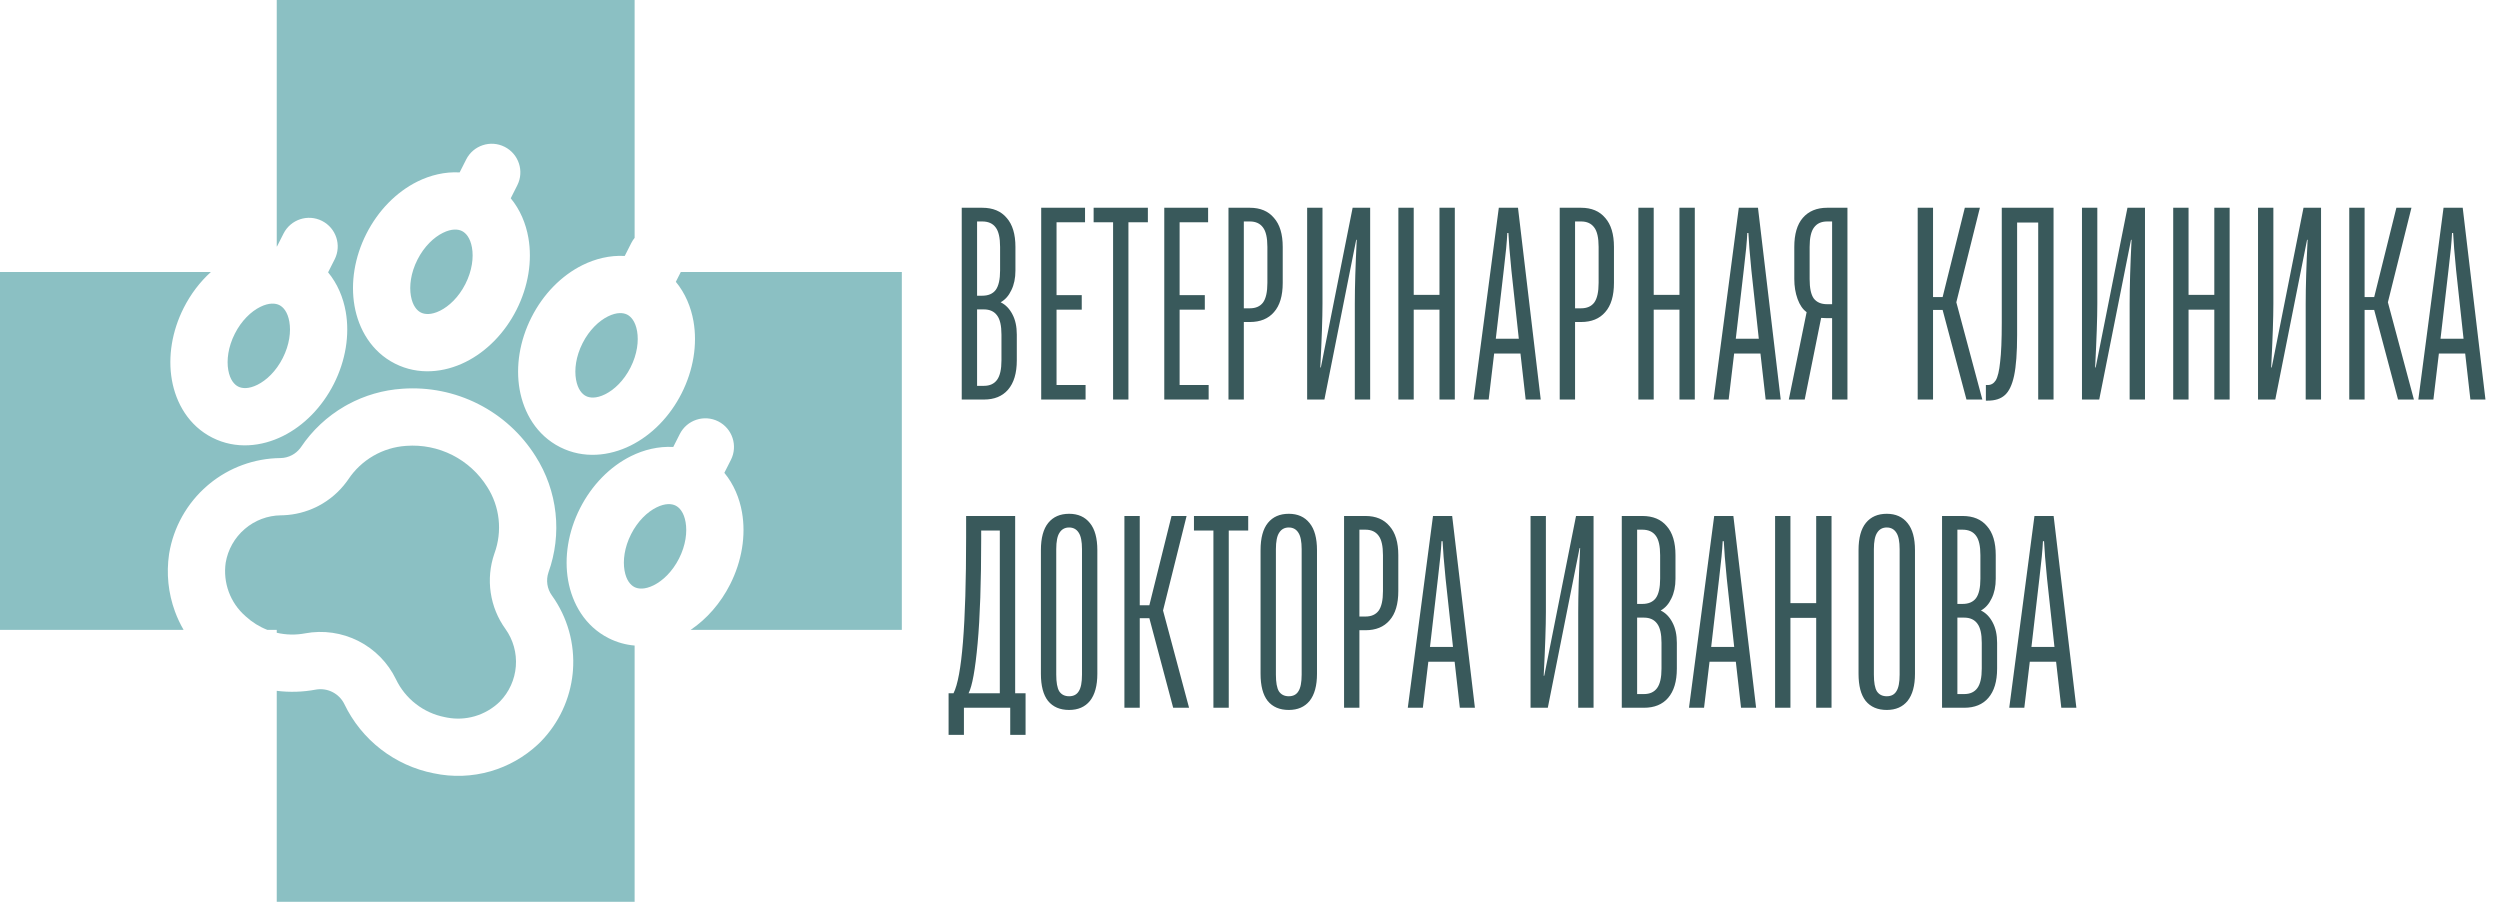
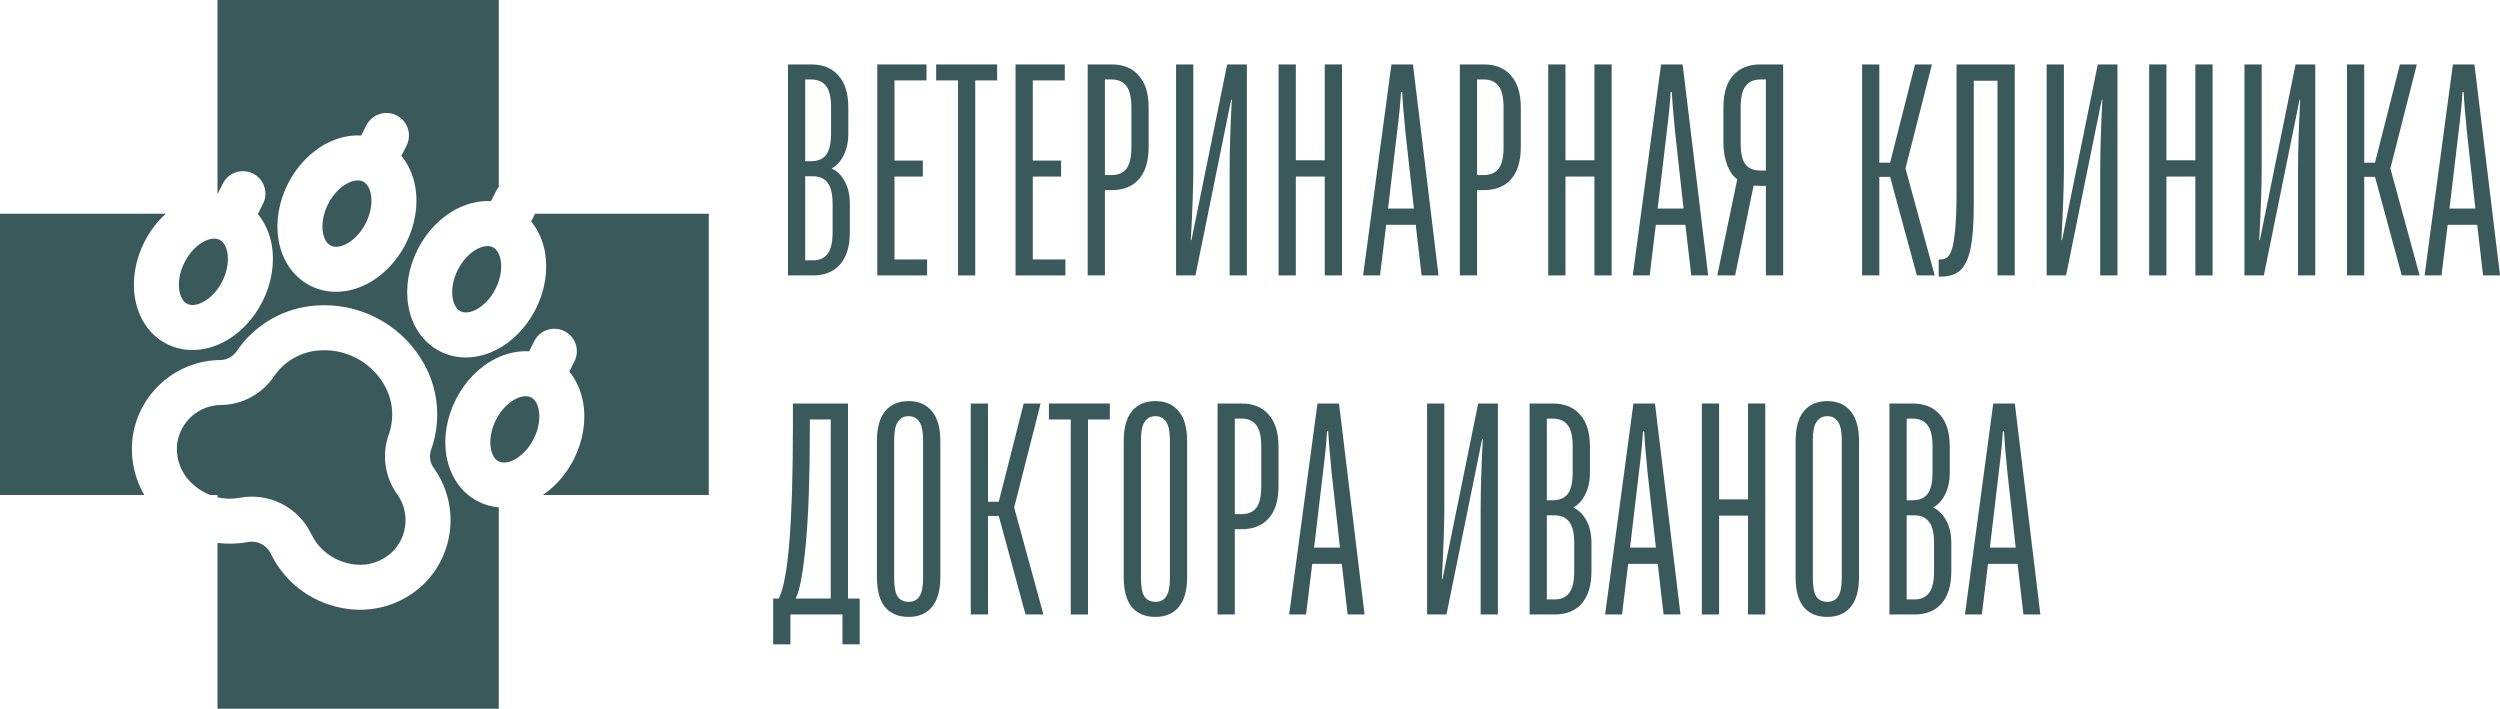
- <svg xmlns="http://www.w3.org/2000/svg" width="219" height="79" viewBox="0 0 219 79" fill="none">
-   <path d="M38.794 20.399C39.58 20.009 40.143 20.073 40.475 20.241C40.808 20.41 41.194 20.826 41.345 21.69C41.496 22.554 41.362 23.705 40.771 24.872C40.18 26.04 39.333 26.83 38.547 27.22C37.761 27.61 37.198 27.544 36.865 27.376C36.533 27.208 36.147 26.793 35.995 25.929C35.844 25.064 35.978 23.913 36.569 22.746C37.16 21.579 38.007 20.789 38.794 20.399Z" fill="#8BC0C3" />
-   <path fill-rule="evenodd" clip-rule="evenodd" d="M55.593 0V20.838C55.482 20.974 55.384 21.124 55.302 21.287L54.727 22.422C53.432 22.349 52.153 22.665 51.028 23.223C49.181 24.139 47.588 25.761 46.556 27.8C45.525 29.838 45.162 32.081 45.518 34.112C45.874 36.144 47 38.126 49.064 39.17C51.128 40.214 53.392 39.948 55.239 39.031C57.087 38.115 58.679 36.493 59.71 34.455C60.742 32.416 61.105 30.172 60.749 28.142C60.532 26.904 60.029 25.686 59.203 24.687L59.639 23.825H79V55.175H60.502C61.915 54.224 63.123 52.843 63.96 51.188C64.992 49.149 65.354 46.906 64.999 44.875C64.782 43.638 64.279 42.419 63.453 41.419L64.027 40.285C64.652 39.049 64.157 37.54 62.921 36.914C61.685 36.289 60.177 36.784 59.551 38.02L58.977 39.155C57.683 39.082 56.403 39.398 55.278 39.956C53.43 40.872 51.838 42.494 50.806 44.533C49.775 46.571 49.412 48.815 49.768 50.846C50.124 52.877 51.25 54.859 53.314 55.903C54.057 56.279 54.826 56.485 55.593 56.551V79H24.243V60.517C25.373 60.657 26.521 60.624 27.646 60.413L27.741 60.397C28.216 60.329 28.699 60.408 29.125 60.624C29.581 60.854 29.949 61.228 30.172 61.691C30.916 63.237 32.009 64.588 33.365 65.638C34.723 66.689 36.308 67.41 37.992 67.741V67.74C39.645 68.093 41.359 68.033 42.983 67.562C44.521 67.115 45.933 66.314 47.105 65.225L47.337 65.003L47.367 64.973C48.958 63.346 49.946 61.225 50.17 58.965L50.189 58.745C50.368 56.402 49.717 54.071 48.346 52.163L48.343 52.159C48.137 51.874 48.002 51.541 47.95 51.188C47.898 50.836 47.931 50.477 48.047 50.139H48.046C48.643 48.476 48.856 46.699 48.664 44.943C48.471 43.172 47.873 41.468 46.916 39.966C45.687 38.013 43.952 36.431 41.893 35.39C39.835 34.348 37.532 33.887 35.231 34.054C33.565 34.165 31.943 34.635 30.477 35.43L30.186 35.593C28.658 36.479 27.351 37.702 26.366 39.169L26.286 39.276C26.093 39.521 25.852 39.724 25.577 39.869C25.263 40.036 24.914 40.123 24.562 40.127L24.557 40.127C22.282 40.151 20.085 40.955 18.331 42.399L18.163 42.541C16.381 44.073 15.196 46.185 14.816 48.504L14.81 48.545C14.561 50.237 14.739 51.964 15.328 53.569C15.532 54.127 15.786 54.664 16.082 55.175H0V23.825H18.476C17.526 24.684 16.71 25.752 16.094 26.969C15.063 29.008 14.7 31.252 15.056 33.282C15.412 35.314 16.538 37.296 18.602 38.34C20.666 39.384 22.929 39.118 24.777 38.201C26.624 37.285 28.216 35.663 29.248 33.624C30.279 31.586 30.642 29.342 30.287 27.311C30.07 26.074 29.567 24.856 28.741 23.856L29.315 22.721C29.94 21.485 29.445 19.977 28.209 19.351C26.974 18.726 25.465 19.221 24.839 20.457L24.265 21.592C24.258 21.591 24.251 21.591 24.243 21.59V0H55.593ZM44.208 12.863C42.972 12.238 41.463 12.733 40.838 13.969L40.264 15.104C38.969 15.031 37.69 15.347 36.564 15.905C34.717 16.822 33.125 18.443 32.093 20.482C31.062 22.52 30.699 24.763 31.055 26.794C31.411 28.826 32.537 30.808 34.6 31.852C36.664 32.896 38.928 32.63 40.776 31.713C42.623 30.797 44.215 29.175 45.247 27.137C46.278 25.098 46.641 22.854 46.285 20.823C46.069 19.586 45.565 18.368 44.74 17.369L45.314 16.233C45.939 14.998 45.444 13.489 44.208 12.863Z" fill="#8BC0C3" />
-   <path d="M35.583 39.057C36.981 38.954 38.38 39.233 39.629 39.865C40.877 40.497 41.931 41.459 42.676 42.647C42.679 42.652 42.683 42.657 42.686 42.662C43.228 43.513 43.569 44.48 43.678 45.487C43.788 46.493 43.665 47.513 43.318 48.467L43.302 48.511C42.926 49.606 42.818 50.776 42.987 51.921L42.988 51.922C43.157 53.067 43.598 54.156 44.276 55.095C44.953 56.04 45.277 57.196 45.188 58.362C45.099 59.523 44.604 60.618 43.793 61.453C43.173 62.06 42.415 62.504 41.585 62.745C40.8 62.972 39.974 63.012 39.174 62.862L38.96 62.819C38.04 62.638 37.176 62.245 36.436 61.672L36.435 61.672C35.695 61.099 35.097 60.36 34.69 59.513C34.689 59.511 34.689 59.509 34.688 59.508C33.986 58.057 32.828 56.876 31.39 56.149C29.952 55.421 28.314 55.187 26.73 55.481C26.728 55.481 26.726 55.482 26.724 55.483C25.9 55.638 25.056 55.619 24.243 55.43V55.175H23.416C22.723 54.904 22.083 54.507 21.532 54.001C21.518 53.988 21.505 53.975 21.491 53.963C20.837 53.39 20.337 52.661 20.037 51.842C19.74 51.031 19.647 50.158 19.769 49.3C19.961 48.15 20.55 47.103 21.434 46.343C22.32 45.58 23.444 45.156 24.605 45.142L24.823 45.137C25.834 45.098 26.825 44.846 27.733 44.4L27.926 44.301H27.927C28.886 43.792 29.717 43.075 30.361 42.203L30.488 42.026L30.513 41.989C31.076 41.144 31.825 40.441 32.702 39.933C33.578 39.425 34.558 39.126 35.565 39.059C35.571 39.059 35.577 39.058 35.583 39.057Z" fill="#8BC0C3" />
-   <path d="M57.507 44.45C58.293 44.06 58.856 44.124 59.188 44.293C59.521 44.461 59.907 44.876 60.058 45.74C60.21 46.605 60.075 47.756 59.485 48.923C58.894 50.091 58.046 50.881 57.26 51.271C56.474 51.661 55.911 51.596 55.578 51.428C55.246 51.259 54.86 50.844 54.709 49.98C54.557 49.115 54.691 47.965 55.282 46.797C55.873 45.63 56.721 44.84 57.507 44.45Z" fill="#8BC0C3" />
-   <path d="M53.257 27.717C54.043 27.327 54.606 27.391 54.939 27.559C55.271 27.728 55.657 28.143 55.809 29.007C55.96 29.872 55.825 31.023 55.235 32.191C54.644 33.358 53.797 34.148 53.01 34.538C52.224 34.928 51.661 34.863 51.329 34.694C50.996 34.526 50.61 34.111 50.459 33.247C50.307 32.382 50.442 31.232 51.032 30.064C51.623 28.897 52.471 28.107 53.257 27.717Z" fill="#8BC0C3" />
-   <path d="M22.794 26.886C23.58 26.496 24.144 26.561 24.477 26.729C24.809 26.898 25.195 27.313 25.346 28.177C25.498 29.042 25.363 30.193 24.772 31.36C24.182 32.528 23.334 33.318 22.548 33.708C21.762 34.098 21.199 34.033 20.866 33.864C20.533 33.696 20.148 33.281 19.996 32.417C19.845 31.552 19.979 30.401 20.57 29.234C21.161 28.067 22.008 27.276 22.794 26.886Z" fill="#8BC0C3" />
-   <path d="M84.248 35V18.2H86.048C86.976 18.2 87.688 18.496 88.184 19.088C88.696 19.664 88.952 20.512 88.952 21.632V23.696C88.952 24.368 88.832 24.944 88.592 25.424C88.368 25.904 88.056 26.256 87.656 26.48C88.088 26.688 88.432 27.04 88.688 27.536C88.944 28.016 89.072 28.608 89.072 29.312V31.568C89.072 32.688 88.816 33.544 88.304 34.136C87.808 34.712 87.104 35 86.192 35H84.248ZM86.048 25.904C86.576 25.904 86.968 25.736 87.224 25.4C87.48 25.048 87.608 24.48 87.608 23.696V21.632C87.608 20.832 87.48 20.264 87.224 19.928C86.968 19.576 86.576 19.4 86.048 19.4H85.592V25.904H86.048ZM86.192 33.8C86.704 33.8 87.088 33.624 87.344 33.272C87.6 32.92 87.728 32.352 87.728 31.568V29.312C87.728 28.528 87.6 27.968 87.344 27.632C87.088 27.28 86.704 27.104 86.192 27.104H85.592V33.8H86.192ZM95.097 35H91.209V18.2H95.049V19.472H92.553V25.856H94.761V27.128H92.553V33.728H95.097V35ZM98.85 35H97.506V19.472H95.802V18.2H100.554V19.472H98.85V35ZM105.878 35H101.99V18.2H105.83V19.472H103.334V25.856H105.542V27.128H103.334V33.728H105.878V35ZM107.615 35V18.2H109.487C110.399 18.2 111.103 18.496 111.599 19.088C112.111 19.664 112.367 20.512 112.367 21.632V24.776C112.367 25.912 112.111 26.768 111.599 27.344C111.103 27.92 110.399 28.208 109.487 28.208H108.959V35H107.615ZM109.487 27.008C109.999 27.008 110.383 26.84 110.639 26.504C110.895 26.152 111.023 25.576 111.023 24.776V21.632C111.023 20.832 110.895 20.264 110.639 19.928C110.383 19.576 109.999 19.4 109.487 19.4H108.959V27.008H109.487ZM114.506 35V18.2H115.85V26.6C115.85 27.832 115.786 29.696 115.658 32.192H115.706L118.49 18.2H120.026V35H118.682V26.6C118.682 25.112 118.738 23.248 118.85 21.008H118.802L116.018 35H114.506ZM123.842 35H122.498V18.2H123.842V25.832H126.098V18.2H127.442V35H126.098V27.128H123.842V35ZM130.408 35H129.088L131.296 18.2H132.976L134.968 35H133.648L133.192 30.968H130.888L130.408 35ZM131.032 29.672H133.048L132.4 23.696C132.256 22.24 132.168 21.144 132.136 20.408H132.04C132.008 21.144 131.904 22.232 131.728 23.672L131.032 29.672ZM136.631 35V18.2H138.503C139.415 18.2 140.119 18.496 140.615 19.088C141.127 19.664 141.383 20.512 141.383 21.632V24.776C141.383 25.912 141.127 26.768 140.615 27.344C140.119 27.92 139.415 28.208 138.503 28.208H137.975V35H136.631ZM138.503 27.008C139.015 27.008 139.399 26.84 139.655 26.504C139.911 26.152 140.039 25.576 140.039 24.776V21.632C140.039 20.832 139.911 20.264 139.655 19.928C139.399 19.576 139.015 19.4 138.503 19.4H137.975V27.008H138.503ZM144.865 35H143.521V18.2H144.865V25.832H147.121V18.2H148.465V35H147.121V27.128H144.865V35ZM151.431 35H150.111L152.319 18.2H153.999L155.991 35H154.671L154.215 30.968H151.911L151.431 35ZM152.055 29.672H154.071L153.423 23.696C153.279 22.24 153.191 21.144 153.159 20.408H153.063C153.031 21.144 152.927 22.232 152.751 23.672L152.055 29.672ZM161.836 18.2V35H160.492V27.872C160.06 27.872 159.74 27.864 159.532 27.848L158.092 35H156.7L158.26 27.344C157.924 27.104 157.66 26.72 157.468 26.192C157.276 25.664 157.18 25.08 157.18 24.44V21.632C157.18 20.512 157.428 19.664 157.924 19.088C158.436 18.496 159.148 18.2 160.06 18.2H161.836ZM160.492 26.648V19.4H160.06C159.548 19.4 159.164 19.576 158.908 19.928C158.652 20.264 158.524 20.832 158.524 21.632V24.44C158.524 25.24 158.644 25.808 158.884 26.144C159.14 26.48 159.532 26.648 160.06 26.648H160.492ZM169.334 35H167.99V18.2H169.334V26.024H170.174L172.118 18.2H173.438L171.374 26.48L173.654 35H172.262L170.174 27.152H169.334V35ZM173.963 35.096V33.728H174.131C174.419 33.728 174.651 33.592 174.827 33.32C175.003 33.032 175.131 32.496 175.211 31.712C175.307 30.928 175.355 29.784 175.355 28.28V18.2H179.891V35H178.547V19.496H176.699V29.36C176.699 30.896 176.611 32.08 176.435 32.912C176.259 33.728 175.987 34.296 175.619 34.616C175.267 34.936 174.771 35.096 174.131 35.096H173.963ZM182.381 35V18.2H183.725V26.6C183.725 27.832 183.661 29.696 183.533 32.192H183.581L186.365 18.2H187.901V35H186.557V26.6C186.557 25.112 186.613 23.248 186.725 21.008H186.677L183.893 35H182.381ZM191.717 35H190.373V18.2H191.717V25.832H193.973V18.2H195.317V35H193.973V27.128H191.717V35ZM197.803 35V18.2H199.147V26.6C199.147 27.832 199.083 29.696 198.955 32.192H199.003L201.787 18.2H203.323V35H201.979V26.6C201.979 25.112 202.035 23.248 202.147 21.008H202.099L199.315 35H197.803ZM207.139 35H205.795V18.2H207.139V26.024H207.979L209.923 18.2H211.243L209.179 26.48L211.459 35H210.067L207.979 27.152H207.139V35ZM213.166 35H211.846L214.054 18.2H215.734L217.726 35H216.406L215.95 30.968H213.646L213.166 35ZM213.79 29.672H215.806L215.158 23.696C215.014 22.24 214.926 21.144 214.894 20.408H214.798C214.766 21.144 214.662 22.232 214.486 23.672L213.79 29.672ZM83.096 64.376V60.728H83.528C84.264 59.288 84.632 54.736 84.632 47.072V45.2H88.928V60.728H89.84V64.376H88.496V62H84.44V64.376H83.096ZM87.584 60.728V46.472H85.952V47.216C85.952 51.024 85.848 54.072 85.64 56.36C85.432 58.648 85.168 60.104 84.848 60.728H87.584ZM93.655 62.192C92.855 62.192 92.239 61.928 91.807 61.4C91.391 60.872 91.183 60.08 91.183 59.024V48.2C91.183 47.128 91.399 46.328 91.831 45.8C92.263 45.272 92.871 45.008 93.655 45.008C94.439 45.008 95.047 45.28 95.479 45.824C95.911 46.352 96.127 47.144 96.127 48.2V59.024C96.127 60.064 95.911 60.856 95.479 61.4C95.047 61.928 94.439 62.192 93.655 62.192ZM93.655 60.992C94.039 60.992 94.319 60.848 94.495 60.56C94.687 60.272 94.783 59.784 94.783 59.096V48.104C94.783 47.432 94.687 46.952 94.495 46.664C94.303 46.36 94.023 46.208 93.655 46.208C93.287 46.208 93.007 46.36 92.815 46.664C92.623 46.952 92.527 47.432 92.527 48.104V59.096C92.527 59.784 92.615 60.272 92.791 60.56C92.983 60.848 93.271 60.992 93.655 60.992ZM99.842 62H98.498V45.2H99.842V53.024H100.682L102.626 45.2H103.946L101.882 53.48L104.162 62H102.77L100.682 54.152H99.842V62ZM107.639 62H106.295V46.472H104.591V45.2H109.343V46.472H107.639V62ZM112.897 62.192C112.097 62.192 111.481 61.928 111.049 61.4C110.633 60.872 110.425 60.08 110.425 59.024V48.2C110.425 47.128 110.641 46.328 111.073 45.8C111.505 45.272 112.113 45.008 112.897 45.008C113.681 45.008 114.289 45.28 114.721 45.824C115.153 46.352 115.369 47.144 115.369 48.2V59.024C115.369 60.064 115.153 60.856 114.721 61.4C114.289 61.928 113.681 62.192 112.897 62.192ZM112.897 60.992C113.281 60.992 113.561 60.848 113.737 60.56C113.929 60.272 114.025 59.784 114.025 59.096V48.104C114.025 47.432 113.929 46.952 113.737 46.664C113.545 46.36 113.265 46.208 112.897 46.208C112.529 46.208 112.249 46.36 112.057 46.664C111.865 46.952 111.769 47.432 111.769 48.104V59.096C111.769 59.784 111.857 60.272 112.033 60.56C112.225 60.848 112.513 60.992 112.897 60.992ZM117.74 62V45.2H119.612C120.524 45.2 121.228 45.496 121.724 46.088C122.236 46.664 122.492 47.512 122.492 48.632V51.776C122.492 52.912 122.236 53.768 121.724 54.344C121.228 54.92 120.524 55.208 119.612 55.208H119.084V62H117.74ZM119.612 54.008C120.124 54.008 120.508 53.84 120.764 53.504C121.02 53.152 121.148 52.576 121.148 51.776V48.632C121.148 47.832 121.02 47.264 120.764 46.928C120.508 46.576 120.124 46.4 119.612 46.4H119.084V54.008H119.612ZM124.642 62H123.322L125.53 45.2H127.21L129.202 62H127.882L127.426 57.968H125.122L124.642 62ZM125.266 56.672H127.282L126.634 50.696C126.49 49.24 126.402 48.144 126.37 47.408H126.274C126.242 48.144 126.138 49.232 125.962 50.672L125.266 56.672ZM134.076 62V45.2H135.42V53.6C135.42 54.832 135.356 56.696 135.228 59.192H135.276L138.06 45.2H139.596V62H138.252V53.6C138.252 52.112 138.308 50.248 138.42 48.008H138.372L135.588 62H134.076ZM142.068 62V45.2H143.868C144.796 45.2 145.508 45.496 146.004 46.088C146.516 46.664 146.772 47.512 146.772 48.632V50.696C146.772 51.368 146.652 51.944 146.412 52.424C146.188 52.904 145.876 53.256 145.476 53.48C145.908 53.688 146.252 54.04 146.508 54.536C146.764 55.016 146.892 55.608 146.892 56.312V58.568C146.892 59.688 146.636 60.544 146.124 61.136C145.628 61.712 144.924 62 144.012 62H142.068ZM143.868 52.904C144.396 52.904 144.788 52.736 145.044 52.4C145.3 52.048 145.428 51.48 145.428 50.696V48.632C145.428 47.832 145.3 47.264 145.044 46.928C144.788 46.576 144.396 46.4 143.868 46.4H143.412V52.904H143.868ZM144.012 60.8C144.524 60.8 144.908 60.624 145.164 60.272C145.42 59.92 145.548 59.352 145.548 58.568V56.312C145.548 55.528 145.42 54.968 145.164 54.632C144.908 54.28 144.524 54.104 144.012 54.104H143.412V60.8H144.012ZM149.275 62H147.955L150.163 45.2H151.843L153.835 62H152.515L152.059 57.968H149.755L149.275 62ZM149.899 56.672H151.915L151.267 50.696C151.123 49.24 151.035 48.144 151.003 47.408H150.907C150.875 48.144 150.771 49.232 150.595 50.672L149.899 56.672ZM156.842 62H155.498V45.2H156.842V52.832H159.098V45.2H160.442V62H159.098V54.128H156.842V62ZM165.28 62.192C164.48 62.192 163.864 61.928 163.432 61.4C163.016 60.872 162.808 60.08 162.808 59.024V48.2C162.808 47.128 163.024 46.328 163.456 45.8C163.888 45.272 164.496 45.008 165.28 45.008C166.064 45.008 166.672 45.28 167.104 45.824C167.536 46.352 167.752 47.144 167.752 48.2V59.024C167.752 60.064 167.536 60.856 167.104 61.4C166.672 61.928 166.064 62.192 165.28 62.192ZM165.28 60.992C165.664 60.992 165.944 60.848 166.12 60.56C166.312 60.272 166.408 59.784 166.408 59.096V48.104C166.408 47.432 166.312 46.952 166.12 46.664C165.928 46.36 165.648 46.208 165.28 46.208C164.912 46.208 164.632 46.36 164.44 46.664C164.248 46.952 164.152 47.432 164.152 48.104V59.096C164.152 59.784 164.24 60.272 164.416 60.56C164.608 60.848 164.896 60.992 165.28 60.992ZM170.123 62V45.2H171.923C172.851 45.2 173.563 45.496 174.059 46.088C174.571 46.664 174.827 47.512 174.827 48.632V50.696C174.827 51.368 174.707 51.944 174.467 52.424C174.243 52.904 173.931 53.256 173.531 53.48C173.963 53.688 174.307 54.04 174.563 54.536C174.819 55.016 174.947 55.608 174.947 56.312V58.568C174.947 59.688 174.691 60.544 174.179 61.136C173.683 61.712 172.979 62 172.067 62H170.123ZM171.923 52.904C172.451 52.904 172.843 52.736 173.099 52.4C173.355 52.048 173.483 51.48 173.483 50.696V48.632C173.483 47.832 173.355 47.264 173.099 46.928C172.843 46.576 172.451 46.4 171.923 46.4H171.467V52.904H171.923ZM172.067 60.8C172.579 60.8 172.963 60.624 173.219 60.272C173.475 59.92 173.603 59.352 173.603 58.568V56.312C173.603 55.528 173.475 54.968 173.219 54.632C172.963 54.28 172.579 54.104 172.067 54.104H171.467V60.8H172.067ZM177.33 62H176.01L178.218 45.2H179.898L181.89 62H180.57L180.114 57.968H177.81L177.33 62ZM177.954 56.672H179.97L179.322 50.696C179.178 49.24 179.09 48.144 179.058 47.408H178.962C178.93 48.144 178.826 49.232 178.65 50.672L177.954 56.672Z" fill="#39595B" />
+ <svg xmlns="http://www.w3.org/2000/svg" width="194" height="55" viewBox="0 0 194 55" fill="none">
+   <path d="M27.008 14.202C27.555 13.93 27.947 13.975 28.179 14.092C28.41 14.209 28.679 14.499 28.785 15.1C28.89 15.703 28.796 16.503 28.385 17.316C27.974 18.129 27.384 18.679 26.836 18.951C26.289 19.222 25.897 19.177 25.666 19.059C25.434 18.942 25.165 18.653 25.06 18.052C24.955 17.45 25.048 16.649 25.459 15.836C25.87 15.023 26.461 14.473 27.008 14.202Z" fill="#39595B" />
+   <path fill-rule="evenodd" clip-rule="evenodd" d="M38.704 0V14.507C38.627 14.602 38.559 14.707 38.501 14.82L38.101 15.61C37.2 15.559 36.309 15.779 35.526 16.168C34.24 16.806 33.131 17.935 32.413 19.354C31.695 20.773 31.442 22.335 31.69 23.749C31.938 25.163 32.722 26.543 34.158 27.27C35.595 27.997 37.172 27.812 38.458 27.174C39.744 26.535 40.852 25.407 41.571 23.988C42.289 22.568 42.541 21.006 42.294 19.592C42.143 18.731 41.792 17.883 41.217 17.187L41.52 16.587H55V38.413H42.121C43.105 37.751 43.946 36.79 44.529 35.637C45.247 34.218 45.5 32.656 45.252 31.242C45.101 30.381 44.751 29.532 44.176 28.836L44.576 28.046C45.011 27.186 44.666 26.135 43.806 25.7C42.946 25.265 41.895 25.609 41.46 26.47L41.06 27.26C40.159 27.209 39.268 27.429 38.484 27.817C37.198 28.455 36.09 29.584 35.372 31.004C34.654 32.423 34.401 33.985 34.648 35.399C34.896 36.813 35.68 38.193 37.117 38.92C37.635 39.182 38.17 39.325 38.704 39.371V55H16.878V42.132C17.665 42.23 18.464 42.207 19.248 42.06L19.314 42.049C19.644 42.001 19.98 42.056 20.277 42.207C20.594 42.367 20.85 42.627 21.006 42.949C21.524 44.026 22.285 44.967 23.229 45.697C24.174 46.429 25.277 46.931 26.451 47.161V47.16C27.601 47.407 28.794 47.364 29.925 47.037C30.996 46.726 31.979 46.168 32.795 45.41L32.956 45.255L32.977 45.235C34.085 44.102 34.773 42.625 34.928 41.051L34.942 40.898C35.067 39.267 34.613 37.644 33.659 36.316L33.657 36.313C33.513 36.115 33.419 35.883 33.383 35.637C33.347 35.392 33.37 35.142 33.45 34.907H33.45C33.866 33.749 34.014 32.512 33.88 31.289C33.746 30.056 33.33 28.87 32.663 27.825C31.808 26.465 30.599 25.364 29.166 24.639C27.733 23.913 26.13 23.593 24.528 23.709C23.368 23.786 22.239 24.113 21.218 24.666L21.015 24.78C19.951 25.397 19.042 26.248 18.356 27.269L18.3 27.344C18.166 27.515 17.998 27.656 17.807 27.757C17.588 27.873 17.345 27.934 17.1 27.936L17.097 27.936C15.512 27.954 13.983 28.513 12.762 29.518L12.645 29.617C11.405 30.684 10.58 32.154 10.315 33.769L10.31 33.797C10.138 34.975 10.261 36.178 10.671 37.295C10.814 37.683 10.99 38.057 11.196 38.413H0V16.587H12.863C12.202 17.185 11.634 17.929 11.205 18.776C10.487 20.195 10.234 21.757 10.482 23.171C10.73 24.586 11.514 25.966 12.951 26.693C14.387 27.419 15.963 27.234 17.25 26.596C18.536 25.958 19.644 24.829 20.362 23.409C21.081 21.99 21.333 20.428 21.086 19.014C20.935 18.153 20.584 17.305 20.009 16.609L20.409 15.819C20.844 14.958 20.5 13.908 19.639 13.472C18.779 13.037 17.729 13.382 17.293 14.242L16.893 15.032C16.888 15.032 16.883 15.032 16.878 15.031V0H38.704ZM30.778 8.956C29.917 8.52 28.867 8.865 28.432 9.725L28.032 10.515C27.131 10.464 26.239 10.685 25.456 11.073C24.17 11.711 23.062 12.84 22.343 14.259C21.625 15.678 21.373 17.24 21.62 18.654C21.868 20.069 22.652 21.448 24.089 22.175C25.526 22.902 27.102 22.717 28.388 22.079C29.674 21.441 30.783 20.312 31.501 18.893C32.219 17.473 32.472 15.911 32.224 14.497C32.073 13.636 31.723 12.788 31.148 12.092L31.548 11.302C31.983 10.441 31.638 9.391 30.778 8.956Z" fill="#39595B" />
+   <path d="M24.773 27.192C25.746 27.12 26.72 27.314 27.59 27.754C28.459 28.194 29.192 28.864 29.711 29.691C29.713 29.694 29.716 29.698 29.718 29.702C30.096 30.294 30.332 30.967 30.409 31.668C30.485 32.369 30.399 33.079 30.158 33.743L30.147 33.773C29.886 34.536 29.81 35.35 29.928 36.148L29.928 36.148C30.046 36.945 30.353 37.703 30.825 38.358C31.297 39.015 31.522 39.82 31.46 40.632C31.398 41.44 31.054 42.202 30.488 42.784C30.057 43.206 29.529 43.515 28.952 43.683C28.405 43.842 27.83 43.869 27.273 43.765L27.124 43.735C26.484 43.609 25.882 43.336 25.367 42.936L25.366 42.936C24.851 42.537 24.435 42.023 24.151 41.433C24.151 41.432 24.15 41.431 24.15 41.429C23.661 40.419 22.855 39.597 21.854 39.091C20.852 38.584 19.713 38.421 18.61 38.626C18.608 38.626 18.607 38.627 18.605 38.627C18.032 38.735 17.444 38.722 16.878 38.591V38.413H16.302C15.819 38.224 15.374 37.948 14.991 37.595C14.981 37.587 14.972 37.578 14.962 37.569C14.507 37.17 14.159 36.663 13.95 36.093C13.743 35.528 13.678 34.92 13.763 34.323C13.897 33.522 14.307 32.793 14.922 32.264C15.539 31.733 16.321 31.438 17.13 31.428L17.282 31.425C17.986 31.397 18.676 31.222 19.308 30.911L19.442 30.842H19.442C20.11 30.488 20.689 29.989 21.137 29.382L21.226 29.259L21.243 29.233C21.635 28.645 22.157 28.155 22.767 27.802C23.377 27.448 24.059 27.24 24.76 27.193C24.764 27.193 24.768 27.192 24.773 27.192Z" fill="#39595B" />
+   <path d="M40.036 30.946C40.584 30.675 40.975 30.72 41.207 30.837C41.439 30.954 41.707 31.243 41.813 31.845C41.918 32.447 41.825 33.248 41.413 34.061C41.002 34.873 40.412 35.423 39.865 35.695C39.318 35.966 38.925 35.921 38.694 35.804C38.462 35.687 38.194 35.398 38.088 34.796C37.983 34.194 38.076 33.393 38.487 32.58C38.899 31.767 39.489 31.218 40.036 30.946Z" fill="#39595B" />
+   <path d="M37.078 19.296C37.625 19.025 38.017 19.07 38.248 19.187C38.48 19.304 38.749 19.593 38.854 20.195C38.959 20.797 38.866 21.598 38.455 22.411C38.043 23.224 37.453 23.774 36.906 24.045C36.359 24.317 35.967 24.271 35.735 24.154C35.504 24.037 35.235 23.748 35.13 23.147C35.024 22.545 35.118 21.744 35.529 20.931C35.94 20.118 36.53 19.568 37.078 19.296Z" fill="#39595B" />
+   <path d="M15.87 18.718C16.417 18.447 16.809 18.492 17.041 18.609C17.272 18.726 17.541 19.015 17.646 19.617C17.752 20.219 17.658 21.02 17.247 21.833C16.835 22.646 16.245 23.196 15.698 23.467C15.151 23.739 14.758 23.694 14.527 23.576C14.295 23.459 14.027 23.17 13.921 22.569C13.816 21.967 13.91 21.166 14.321 20.353C14.732 19.54 15.322 18.99 15.87 18.718Z" fill="#39595B" />
+   <path d="M61.147 21.372V5H62.938C63.862 5 64.57 5.288 65.064 5.865C65.574 6.427 65.829 7.253 65.829 8.345V10.356C65.829 11.011 65.709 11.572 65.47 12.04C65.247 12.508 64.937 12.851 64.539 13.069C64.969 13.272 65.311 13.615 65.566 14.098C65.821 14.566 65.948 15.143 65.948 15.829V18.027C65.948 19.119 65.693 19.953 65.184 20.53C64.69 21.091 63.989 21.372 63.081 21.372H61.147ZM62.938 12.508C63.464 12.508 63.854 12.344 64.109 12.017C64.364 11.674 64.491 11.12 64.491 10.356V8.345C64.491 7.565 64.364 7.011 64.109 6.684C63.854 6.341 63.464 6.169 62.938 6.169H62.484V12.508H62.938ZM63.081 20.203C63.591 20.203 63.973 20.031 64.228 19.688C64.483 19.345 64.61 18.792 64.61 18.027V15.829C64.61 15.065 64.483 14.519 64.228 14.192C63.973 13.849 63.591 13.677 63.081 13.677H62.484V20.203H63.081Z" fill="#39595B" />
+   <path d="M71.945 21.372H68.075V5H71.897V6.24H69.413V12.461H71.61V13.701H69.413V20.133H71.945V21.372Z" fill="#39595B" />
+   <path d="M75.68 21.372H74.343V6.24H72.647V5H77.376V6.24H75.68V21.372Z" fill="#39595B" />
+   <path d="M82.676 21.372H78.806V5H82.628V6.24H80.144V12.461H82.341V13.701H80.144V20.133H82.676V21.372Z" fill="#39595B" />
+   <path d="M84.404 21.372V5H86.268C87.175 5 87.876 5.288 88.37 5.865C88.879 6.427 89.134 7.253 89.134 8.345V11.409C89.134 12.516 88.879 13.35 88.37 13.911C87.876 14.473 87.175 14.753 86.268 14.753H85.742V21.372H84.404ZM86.268 13.584C86.777 13.584 87.16 13.42 87.414 13.092C87.669 12.749 87.797 12.188 87.797 11.409V8.345C87.797 7.565 87.669 7.011 87.414 6.684C87.16 6.341 86.777 6.169 86.268 6.169H85.742V13.584H86.268Z" fill="#39595B" />
+   <path d="M91.263 21.372V5H92.601V13.186C92.601 14.387 92.537 16.203 92.41 18.636H92.457L95.228 5H96.757V21.372H95.419V13.186C95.419 11.736 95.475 9.919 95.587 7.736H95.539L92.768 21.372H91.263Z" fill="#39595B" />
+   <path d="M100.555 21.372H99.218V5H100.555V12.438H102.801V5H104.139V21.372H102.801V13.701H100.555V21.372Z" fill="#39595B" />
+   <path d="M107.09 21.372H105.777L107.974 5H109.646L111.629 21.372H110.315L109.861 17.443H107.568L107.09 21.372ZM107.712 16.18H109.718L109.073 10.356C108.93 8.937 108.842 7.869 108.81 7.152H108.715C108.683 7.869 108.579 8.929 108.404 10.333L107.712 16.18Z" fill="#39595B" />
+   <path d="M113.284 21.372V5H115.148C116.055 5 116.756 5.288 117.25 5.865C117.759 6.427 118.014 7.253 118.014 8.345V11.409C118.014 12.516 117.759 13.35 117.25 13.911C116.756 14.473 116.055 14.753 115.148 14.753H114.622V21.372H113.284ZM115.148 13.584C115.657 13.584 116.04 13.42 116.294 13.092C116.549 12.749 116.677 12.188 116.677 11.409V8.345C116.677 7.565 116.549 7.011 116.294 6.684C116.04 6.341 115.657 6.169 115.148 6.169H114.622V13.584H115.148Z" fill="#39595B" />
+   <path d="M121.481 21.372H120.143V5H121.481V12.438H123.726V5H125.064V21.372H123.726V13.701H121.481V21.372Z" fill="#39595B" />
+   <path d="M128.016 21.372H126.702L128.899 5H130.572L132.554 21.372H131.24L130.787 17.443H128.493L128.016 21.372ZM128.637 16.18H130.643L129.998 10.356C129.855 8.937 129.767 7.869 129.736 7.152H129.64C129.608 7.869 129.505 8.929 129.329 10.333L128.637 16.18Z" fill="#39595B" />
+   <path d="M138.372 5V21.372H137.034V14.426C136.604 14.426 136.286 14.418 136.078 14.402L134.645 21.372H133.26L134.812 13.911C134.478 13.677 134.215 13.303 134.024 12.789C133.833 12.274 133.737 11.705 133.737 11.081V8.345C133.737 7.253 133.984 6.427 134.478 5.865C134.988 5.288 135.696 5 136.604 5H138.372ZM137.034 13.233V6.169H136.604C136.094 6.169 135.712 6.341 135.457 6.684C135.203 7.011 135.075 7.565 135.075 8.345V11.081C135.075 11.861 135.195 12.414 135.434 12.742C135.688 13.069 136.078 13.233 136.604 13.233H137.034Z" fill="#39595B" />
+   <path d="M145.835 21.372H144.497V5H145.835V12.625H146.671L148.606 5H149.92L147.865 13.069L150.135 21.372H148.749L146.671 13.724H145.835V21.372Z" fill="#39595B" />
+   <path d="M150.442 21.466V20.133H150.61C150.896 20.133 151.127 20 151.302 19.735C151.477 19.454 151.605 18.932 151.684 18.168C151.78 17.404 151.828 16.289 151.828 14.823V5H156.343V21.372H155.005V6.263H153.166V15.876C153.166 17.373 153.078 18.526 152.903 19.337C152.728 20.133 152.457 20.686 152.091 20.998C151.74 21.31 151.247 21.466 150.61 21.466H150.442Z" fill="#39595B" />
+   <path d="M158.821 21.372V5H160.158V13.186C160.158 14.387 160.095 16.203 159.967 18.636H160.015L162.786 5H164.315V21.372H162.977V13.186C162.977 11.736 163.033 9.919 163.144 7.736H163.096L160.326 21.372H158.821Z" fill="#39595B" />
+   <path d="M168.113 21.372H166.775V5H168.113V12.438H170.359V5H171.696V21.372H170.359V13.701H168.113V21.372Z" fill="#39595B" />
+   <path d="M174.17 21.372V5H175.508V13.186C175.508 14.387 175.444 16.203 175.317 18.636H175.365L178.136 5H179.665V21.372H178.327V13.186C178.327 11.736 178.383 9.919 178.494 7.736H178.446L175.675 21.372H174.17Z" fill="#39595B" />
+   <path d="M183.463 21.372H182.125V5H183.463V12.625H184.299L186.234 5H187.548L185.493 13.069L187.763 21.372H186.377L184.299 13.724H183.463V21.372Z" fill="#39595B" />
+   <path d="M189.461 21.372H188.147L190.345 5H192.017L194 21.372H192.686L192.232 17.443H189.939L189.461 21.372ZM190.082 16.18H192.089L191.444 10.356C191.301 8.937 191.213 7.869 191.181 7.152H191.086C191.054 7.869 190.95 8.929 190.775 10.333L190.082 16.18Z" fill="#39595B" />
+   <path d="M60 50V46.445H60.43C61.163 45.042 61.529 40.605 61.529 33.137V31.312H65.805V46.445H66.713V50H65.375V47.684H61.338V50H60ZM64.467 46.445V32.552H62.843V33.277C62.843 36.988 62.739 39.958 62.532 42.188C62.325 44.418 62.062 45.837 61.744 46.445H64.467Z" fill="#39595B" />
+   <path d="M70.509 47.872C69.713 47.872 69.1 47.614 68.67 47.1C68.256 46.585 68.049 45.813 68.049 44.784V34.236C68.049 33.191 68.264 32.412 68.694 31.897C69.124 31.383 69.729 31.125 70.509 31.125C71.29 31.125 71.895 31.39 72.325 31.921C72.755 32.435 72.97 33.207 72.97 34.236V44.784C72.97 45.798 72.755 46.57 72.325 47.1C71.895 47.614 71.29 47.872 70.509 47.872ZM70.509 46.702C70.891 46.702 71.17 46.562 71.345 46.281C71.537 46.001 71.632 45.525 71.632 44.855V34.142C71.632 33.487 71.537 33.02 71.345 32.739C71.154 32.443 70.876 32.295 70.509 32.295C70.143 32.295 69.864 32.443 69.673 32.739C69.482 33.02 69.387 33.487 69.387 34.142V44.855C69.387 45.525 69.474 46.001 69.649 46.281C69.841 46.562 70.127 46.702 70.509 46.702Z" fill="#39595B" />
+   <path d="M76.668 47.684H75.33V31.312H76.668V38.937H77.504L79.439 31.312H80.752L78.698 39.382L80.968 47.684H79.582L77.504 40.036H76.668V47.684Z" fill="#39595B" />
+   <path d="M84.428 47.684H83.091V32.552H81.394V31.312H86.124V32.552H84.428V47.684Z" fill="#39595B" />
+   <path d="M89.662 47.872C88.865 47.872 88.252 47.614 87.822 47.1C87.408 46.585 87.201 45.813 87.201 44.784V34.236C87.201 33.191 87.416 32.412 87.846 31.897C88.276 31.383 88.881 31.125 89.662 31.125C90.442 31.125 91.047 31.39 91.477 31.921C91.907 32.435 92.122 33.207 92.122 34.236V44.784C92.122 45.798 91.907 46.57 91.477 47.1C91.047 47.614 90.442 47.872 89.662 47.872ZM89.662 46.702C90.044 46.702 90.322 46.562 90.498 46.281C90.689 46.001 90.784 45.525 90.784 44.855V34.142C90.784 33.487 90.689 33.02 90.498 32.739C90.306 32.443 90.028 32.295 89.662 32.295C89.295 32.295 89.017 32.443 88.826 32.739C88.634 33.02 88.539 33.487 88.539 34.142V44.855C88.539 45.525 88.626 46.001 88.802 46.281C88.993 46.562 89.279 46.702 89.662 46.702Z" fill="#39595B" />
+   <path d="M94.482 47.684V31.312H96.345C97.253 31.312 97.954 31.601 98.448 32.178C98.957 32.739 99.212 33.566 99.212 34.657V37.721C99.212 38.828 98.957 39.662 98.448 40.224C97.954 40.785 97.253 41.066 96.345 41.066H95.82V47.684H94.482ZM96.345 39.896C96.855 39.896 97.237 39.732 97.492 39.405C97.747 39.062 97.874 38.501 97.874 37.721V34.657C97.874 33.877 97.747 33.324 97.492 32.996C97.237 32.653 96.855 32.482 96.345 32.482H95.82V39.896H96.345Z" fill="#39595B" />
+   <path d="M101.352 47.684H100.038L102.236 31.312H103.908L105.89 47.684H104.577L104.123 43.755H101.83L101.352 47.684ZM101.973 42.492H103.979L103.334 36.668C103.191 35.249 103.104 34.181 103.072 33.464H102.976C102.944 34.181 102.841 35.242 102.666 36.645L101.973 42.492Z" fill="#39595B" />
+   <path d="M110.742 47.684V31.312H112.079V39.498C112.079 40.699 112.016 42.516 111.888 44.948H111.936L114.707 31.312H116.236V47.684H114.898V39.498C114.898 38.048 114.954 36.232 115.065 34.049H115.018L112.247 47.684H110.742Z" fill="#39595B" />
+   <path d="M118.697 47.684V31.312H120.488C121.412 31.312 122.12 31.601 122.614 32.178C123.124 32.739 123.379 33.566 123.379 34.657V36.668C123.379 37.323 123.259 37.885 123.02 38.352C122.797 38.82 122.487 39.163 122.089 39.382C122.519 39.584 122.861 39.927 123.116 40.411C123.371 40.878 123.498 41.455 123.498 42.141V44.34C123.498 45.431 123.243 46.266 122.734 46.843C122.24 47.404 121.539 47.684 120.631 47.684H118.697ZM120.488 38.82C121.014 38.82 121.404 38.656 121.659 38.329C121.913 37.986 122.041 37.432 122.041 36.668V34.657C122.041 33.877 121.913 33.324 121.659 32.996C121.404 32.653 121.014 32.482 120.488 32.482H120.034V38.82H120.488ZM120.631 46.515C121.141 46.515 121.523 46.344 121.778 46.001C122.033 45.657 122.16 45.104 122.16 44.34V42.141C122.16 41.377 122.033 40.832 121.778 40.504C121.523 40.161 121.141 39.99 120.631 39.99H120.034V46.515H120.631Z" fill="#39595B" />
+   <path d="M125.869 47.684H124.556L126.753 31.312H128.425L130.408 47.684H129.094L128.64 43.755H126.347L125.869 47.684ZM126.491 42.492H128.497L127.852 36.668C127.709 35.249 127.621 34.181 127.589 33.464H127.494C127.462 34.181 127.358 35.242 127.183 36.645L126.491 42.492Z" fill="#39595B" />
+   <path d="M133.401 47.684H132.063V31.312H133.401V38.75H135.647V31.312H136.984V47.684H135.647V40.013H133.401V47.684Z" fill="#39595B" />
+   <path d="M141.799 47.872C141.003 47.872 140.39 47.614 139.96 47.1C139.546 46.585 139.339 45.813 139.339 44.784V34.236C139.339 33.191 139.554 32.412 139.984 31.897C140.414 31.383 141.019 31.125 141.799 31.125C142.58 31.125 143.185 31.39 143.615 31.921C144.045 32.435 144.26 33.207 144.26 34.236V44.784C144.26 45.798 144.045 46.57 143.615 47.1C143.185 47.614 142.58 47.872 141.799 47.872ZM141.799 46.702C142.182 46.702 142.46 46.562 142.635 46.281C142.827 46.001 142.922 45.525 142.922 44.855V34.142C142.922 33.487 142.827 33.02 142.635 32.739C142.444 32.443 142.166 32.295 141.799 32.295C141.433 32.295 141.154 32.443 140.963 32.739C140.772 33.02 140.677 33.487 140.677 34.142V44.855C140.677 45.525 140.764 46.001 140.939 46.281C141.131 46.562 141.417 46.702 141.799 46.702Z" fill="#39595B" />
+   <path d="M146.62 47.684V31.312H148.412C149.335 31.312 150.044 31.601 150.538 32.178C151.047 32.739 151.302 33.566 151.302 34.657V36.668C151.302 37.323 151.183 37.885 150.944 38.352C150.721 38.82 150.41 39.163 150.012 39.382C150.442 39.584 150.785 39.927 151.039 40.411C151.294 40.878 151.422 41.455 151.422 42.141V44.34C151.422 45.431 151.167 46.266 150.657 46.843C150.163 47.404 149.463 47.684 148.555 47.684H146.62ZM148.412 38.82C148.937 38.82 149.327 38.656 149.582 38.329C149.837 37.986 149.964 37.432 149.964 36.668V34.657C149.964 33.877 149.837 33.324 149.582 32.996C149.327 32.653 148.937 32.482 148.412 32.482H147.958V38.82H148.412ZM148.555 46.515C149.065 46.515 149.447 46.344 149.702 46.001C149.956 45.657 150.084 45.104 150.084 44.34V42.141C150.084 41.377 149.956 40.832 149.702 40.504C149.447 40.161 149.065 39.99 148.555 39.99H147.958V46.515H148.555Z" fill="#39595B" />
+   <path d="M153.793 47.684H152.479L154.677 31.312H156.349L158.332 47.684H157.018L156.564 43.755H154.271L153.793 47.684ZM154.414 42.492H156.421L155.776 36.668C155.632 35.249 155.545 34.181 155.513 33.464H155.417C155.385 34.181 155.282 35.242 155.107 36.645L154.414 42.492Z" fill="#39595B" />
</svg>
